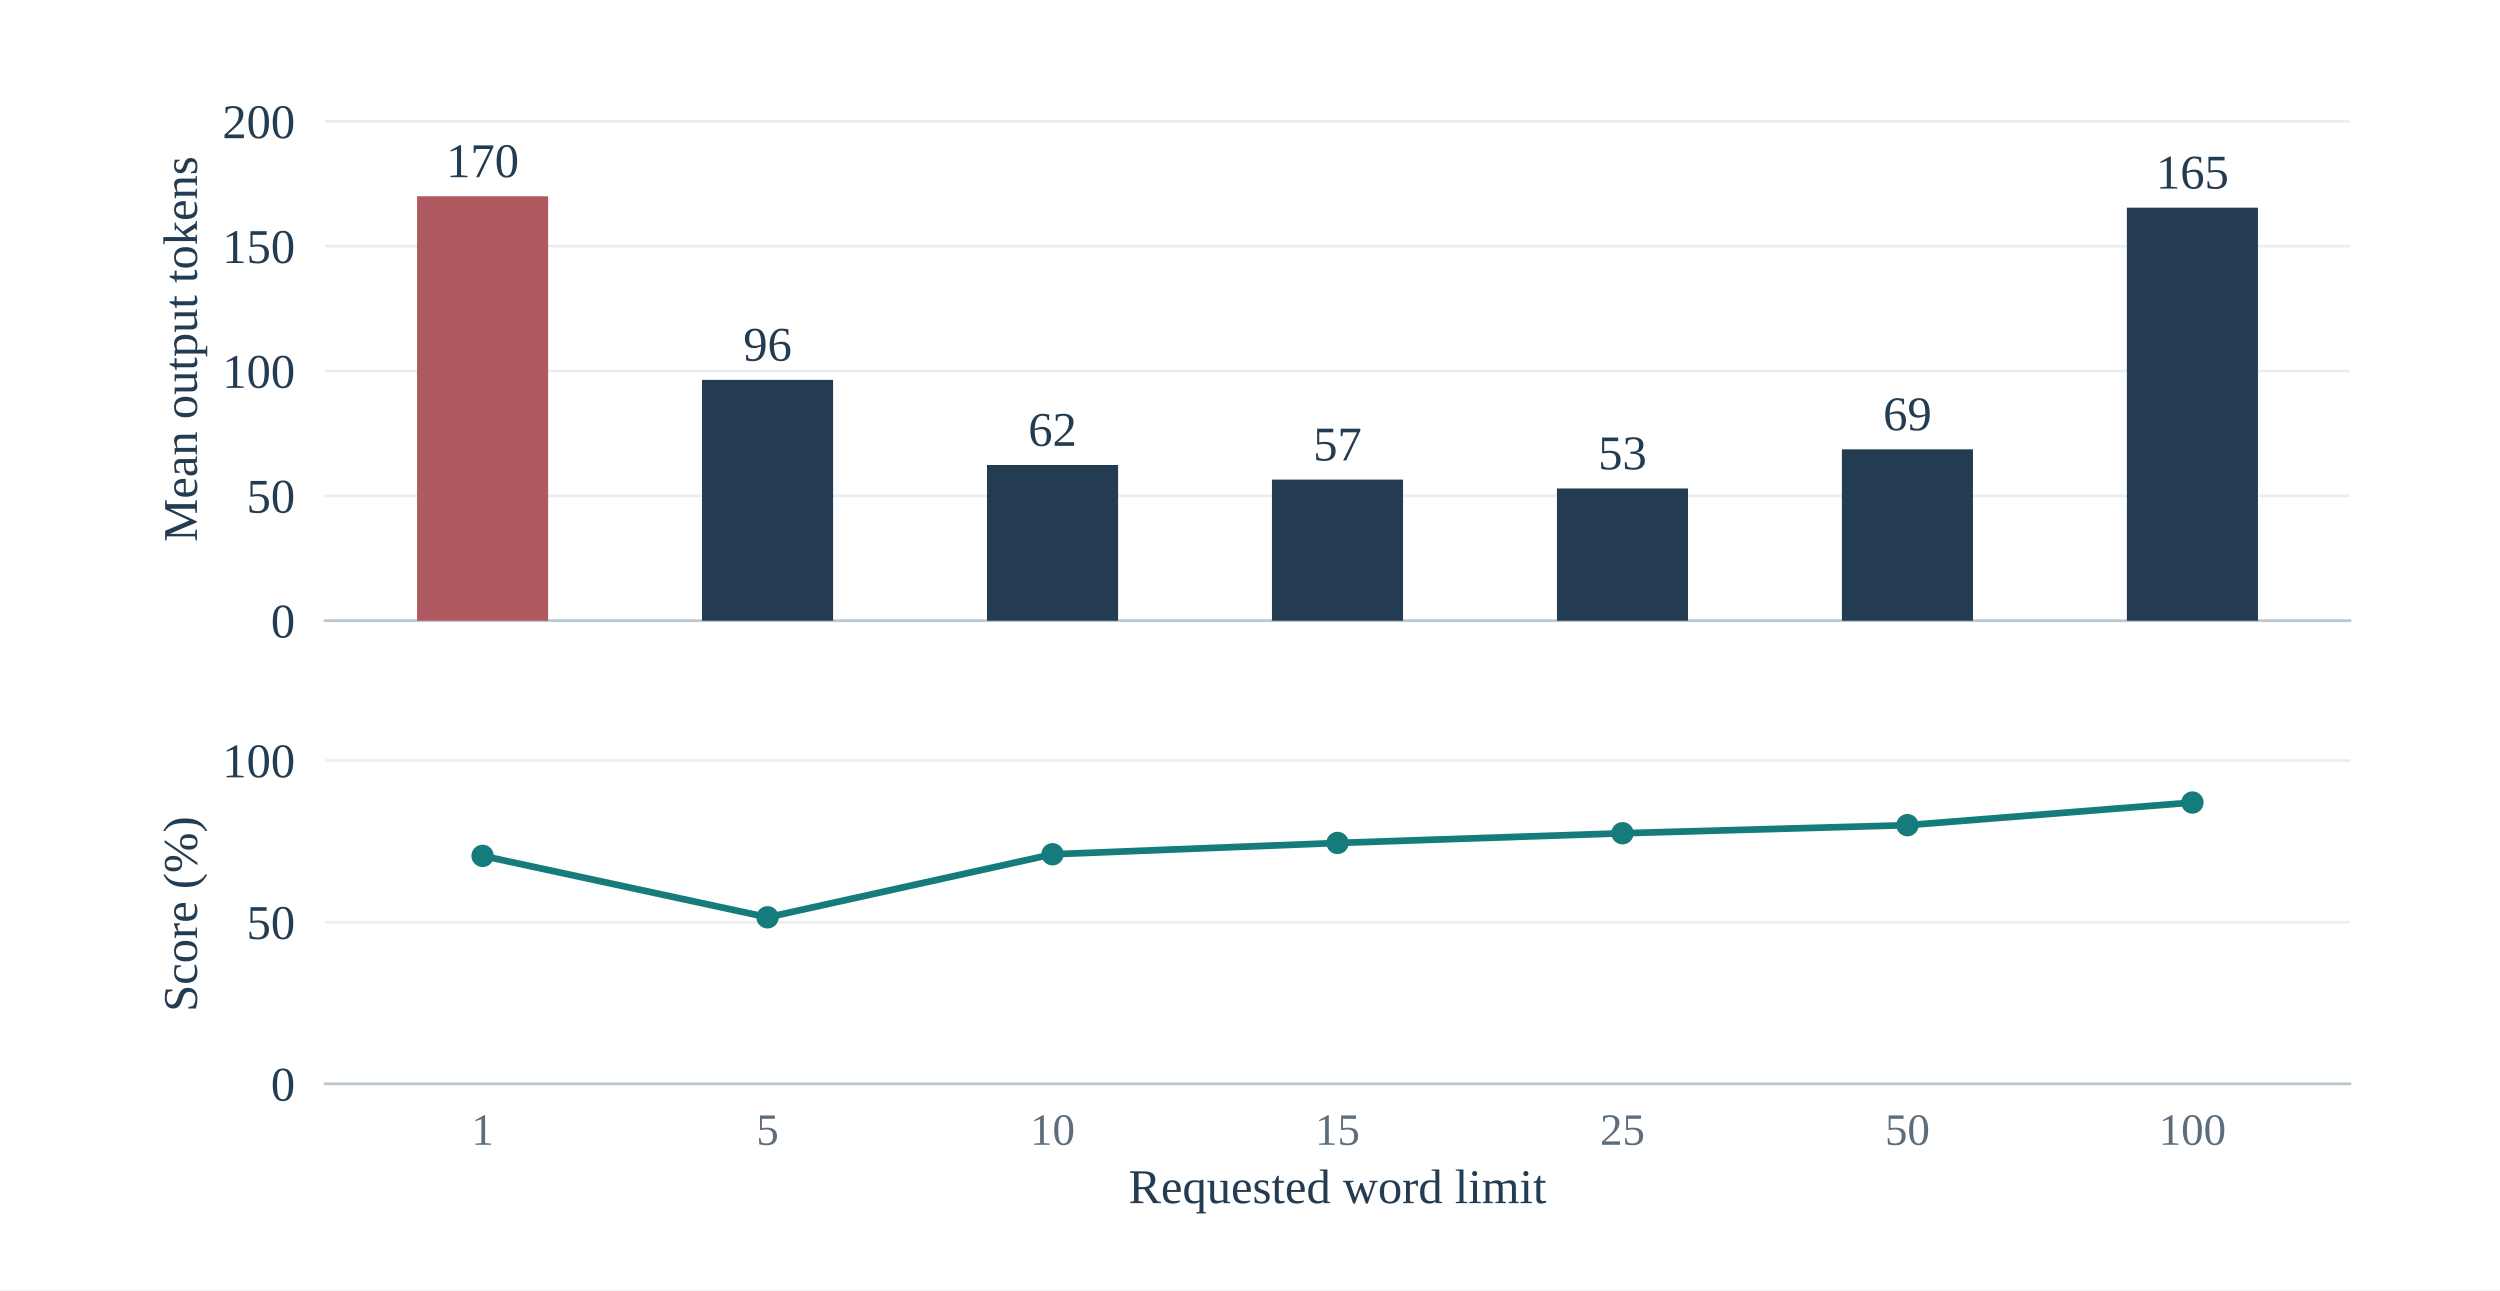
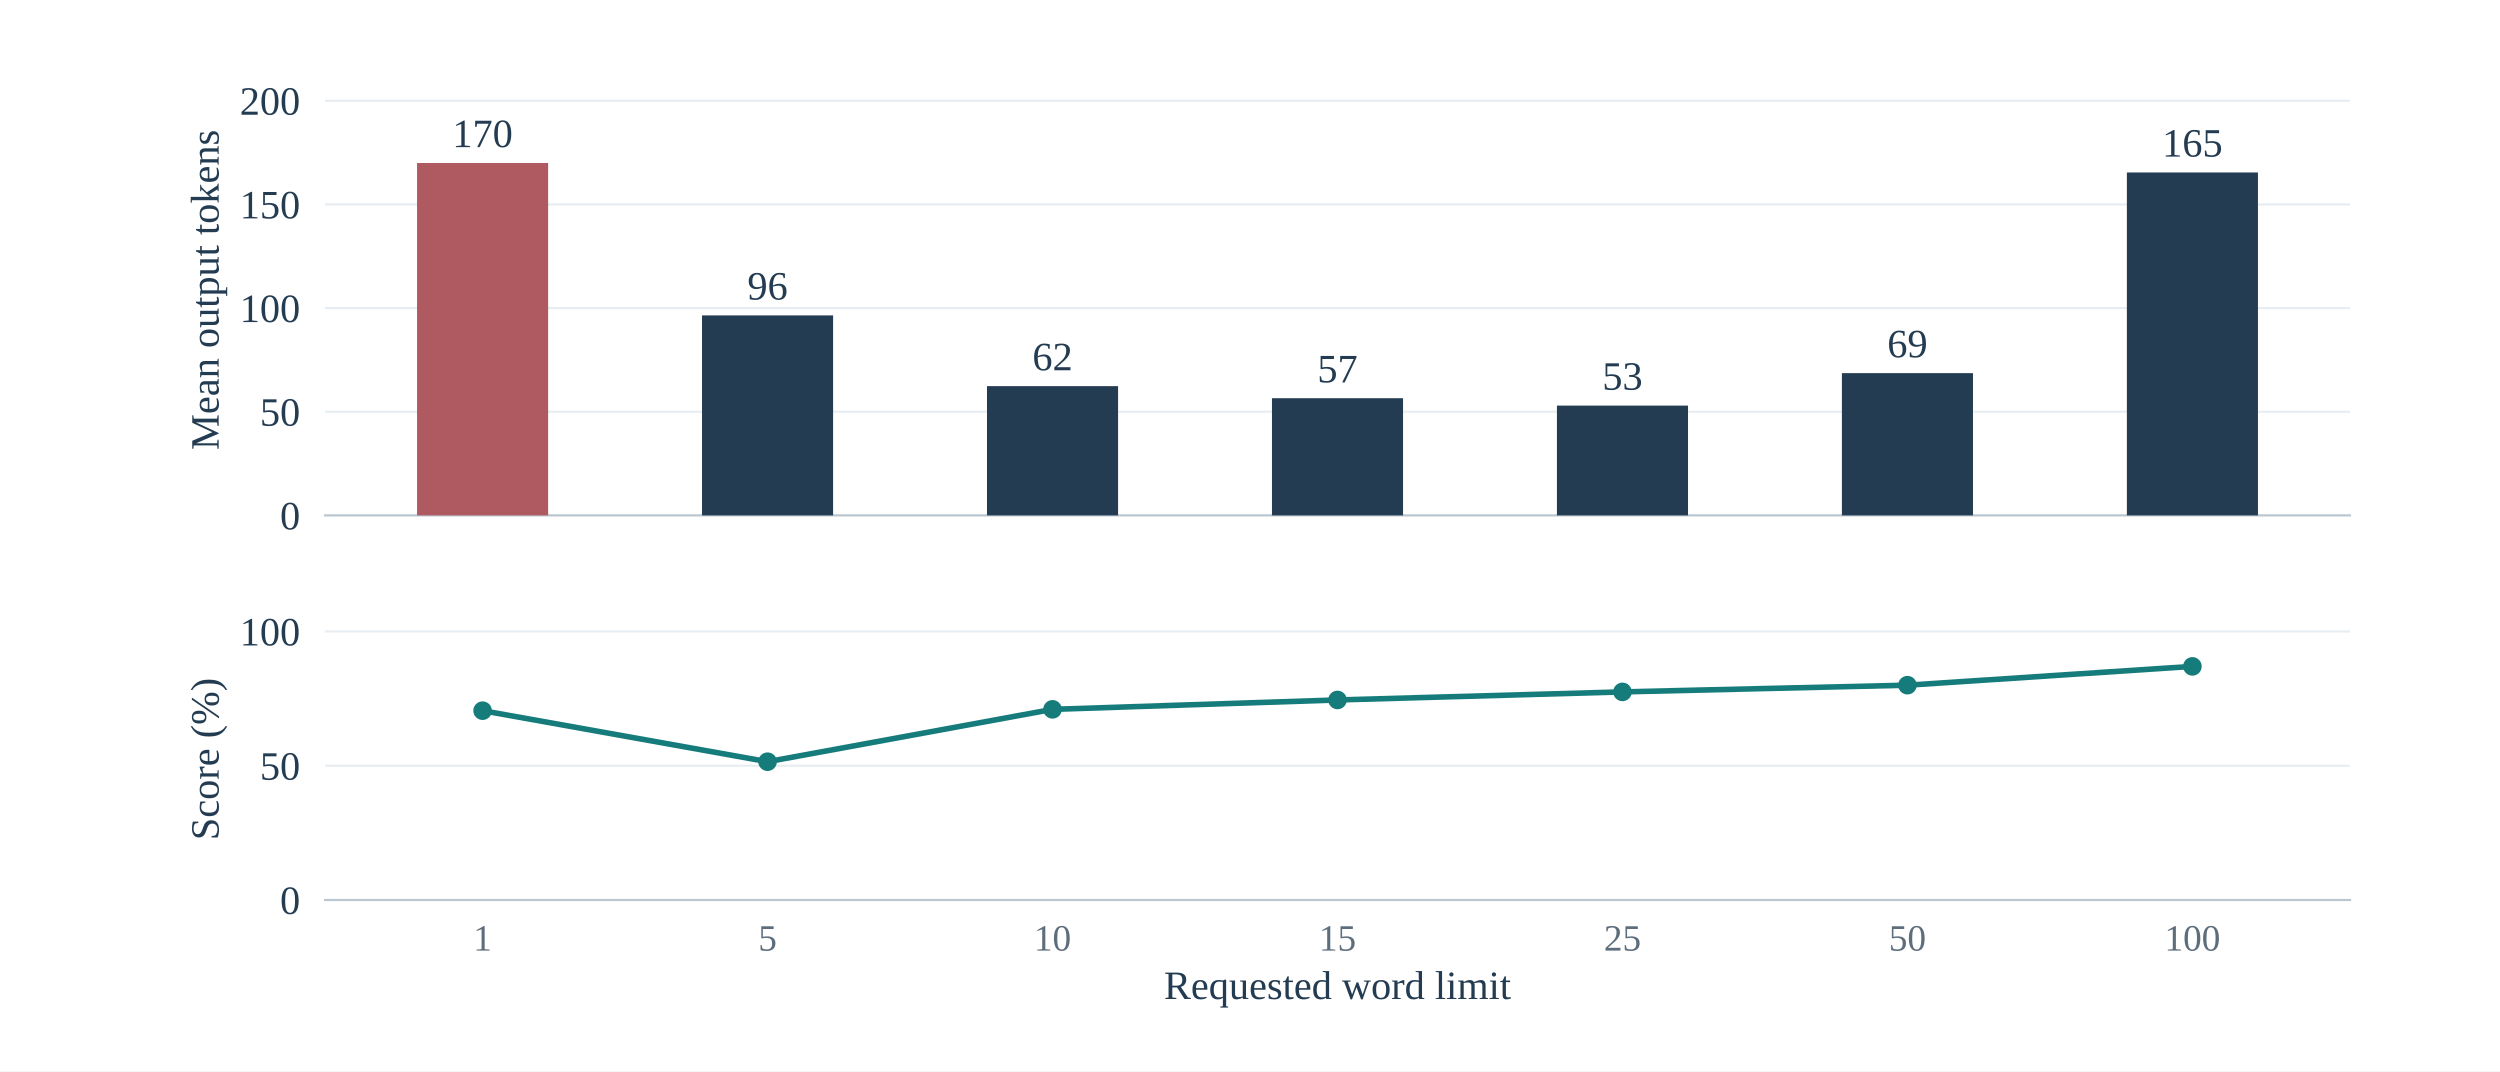
- <svg xmlns="http://www.w3.org/2000/svg" xmlns:xlink="http://www.w3.org/1999/xlink" width="669.6pt" height="345.6pt" viewBox="0 0 669.6 345.6" version="1.1">
+ <svg xmlns="http://www.w3.org/2000/svg" xmlns:xlink="http://www.w3.org/1999/xlink" width="806.4pt" height="345.6pt" viewBox="0 0 806.4 345.6" version="1.1">
  <defs>
    <style type="text/css">*{stroke-linejoin: round; stroke-linecap: butt}</style>
  </defs>
  <g id="figure_1">
    <g id="patch_1">
-       <path d="M 0 345.6  L 669.6 345.6  L 669.6 0  L 0 0  z " style="fill: #ffffff" />
+       <path d="M 0 345.6  L 806.4 345.6  L 806.4 0  L 0 0  z " style="fill: #ffffff" />
    </g>
    <g id="axes_1">
      <g id="patch_2">
-         <path d="M 87.048 166.252  L 629.424 166.252  L 629.424 20.736  L 87.048 20.736  z " style="fill: #ffffff" />
+         <path d="M 104.832 166.252  L 758.016 166.252  L 758.016 20.736  L 104.832 20.736  z " style="fill: #ffffff" />
      </g>
      <g id="matplotlib.axis_1">
        <g id="xtick_1">
          <g id="line2d_1" />
        </g>
        <g id="xtick_2">
          <g id="line2d_2" />
        </g>
        <g id="xtick_3">
          <g id="line2d_3" />
        </g>
        <g id="xtick_4">
          <g id="line2d_4" />
        </g>
        <g id="xtick_5">
          <g id="line2d_5" />
        </g>
        <g id="xtick_6">
          <g id="line2d_6" />
        </g>
        <g id="xtick_7">
          <g id="line2d_7" />
        </g>
      </g>
      <g id="matplotlib.axis_2">
        <g id="ytick_1">
          <g id="line2d_8">
-             <path d="M 87.048 166.252  L 629.424 166.252  " clip-path="url(#peafe79a0af)" style="fill: none; stroke: #e7edf1; stroke-width: 0.7; stroke-linecap: square" />
+             <path d="M 104.832 166.252  L 758.016 166.252  " clip-path="url(#p068d7bb5d2)" style="fill: none; stroke: #e7edf1; stroke-width: 0.7; stroke-linecap: square" />
          </g>
          <g id="line2d_9" />
          <g id="text_1">
-             <text style="font-size: 13px; font-family: 'Times New Roman'; text-anchor: end; fill: #243c52" x="79.048" y="170.759" transform="rotate(-0 79.048 170.7586)">0</text>
+             <text style="font-size: 13px; font-family: 'Times New Roman'; text-anchor: end; fill: #243c52" x="96.832" y="170.759" transform="rotate(-0 96.832 170.7586)">0</text>
          </g>
        </g>
        <g id="ytick_2">
          <g id="line2d_10">
-             <path d="M 87.048 132.813  L 629.424 132.813  " clip-path="url(#peafe79a0af)" style="fill: none; stroke: #e7edf1; stroke-width: 0.7; stroke-linecap: square" />
+             <path d="M 104.832 132.813  L 758.016 132.813  " clip-path="url(#p068d7bb5d2)" style="fill: none; stroke: #e7edf1; stroke-width: 0.7; stroke-linecap: square" />
          </g>
          <g id="line2d_11" />
          <g id="text_2">
-             <text style="font-size: 13px; font-family: 'Times New Roman'; text-anchor: end; fill: #243c52" x="79.048" y="137.32" transform="rotate(-0 79.048 137.3201)">50</text>
+             <text style="font-size: 13px; font-family: 'Times New Roman'; text-anchor: end; fill: #243c52" x="96.832" y="137.32" transform="rotate(-0 96.832 137.3201)">50</text>
          </g>
        </g>
        <g id="ytick_3">
          <g id="line2d_12">
-             <path d="M 87.048 99.375  L 629.424 99.375  " clip-path="url(#peafe79a0af)" style="fill: none; stroke: #e7edf1; stroke-width: 0.7; stroke-linecap: square" />
+             <path d="M 104.832 99.375  L 758.016 99.375  " clip-path="url(#p068d7bb5d2)" style="fill: none; stroke: #e7edf1; stroke-width: 0.7; stroke-linecap: square" />
          </g>
          <g id="line2d_13" />
          <g id="text_3">
-             <text style="font-size: 13px; font-family: 'Times New Roman'; text-anchor: end; fill: #243c52" x="79.048" y="103.882" transform="rotate(-0 79.048 103.8816)">100</text>
+             <text style="font-size: 13px; font-family: 'Times New Roman'; text-anchor: end; fill: #243c52" x="96.832" y="103.882" transform="rotate(-0 96.832 103.8816)">100</text>
          </g>
        </g>
        <g id="ytick_4">
          <g id="line2d_14">
-             <path d="M 87.048 65.936  L 629.424 65.936  " clip-path="url(#peafe79a0af)" style="fill: none; stroke: #e7edf1; stroke-width: 0.7; stroke-linecap: square" />
+             <path d="M 104.832 65.936  L 758.016 65.936  " clip-path="url(#p068d7bb5d2)" style="fill: none; stroke: #e7edf1; stroke-width: 0.7; stroke-linecap: square" />
          </g>
          <g id="line2d_15" />
          <g id="text_4">
-             <text style="font-size: 13px; font-family: 'Times New Roman'; text-anchor: end; fill: #243c52" x="79.048" y="70.443" transform="rotate(-0 79.048 70.44313)">150</text>
+             <text style="font-size: 13px; font-family: 'Times New Roman'; text-anchor: end; fill: #243c52" x="96.832" y="70.443" transform="rotate(-0 96.832 70.44313)">150</text>
          </g>
        </g>
        <g id="ytick_5">
          <g id="line2d_16">
-             <path d="M 87.048 32.498  L 629.424 32.498  " clip-path="url(#peafe79a0af)" style="fill: none; stroke: #e7edf1; stroke-width: 0.7; stroke-linecap: square" />
+             <path d="M 104.832 32.498  L 758.016 32.498  " clip-path="url(#p068d7bb5d2)" style="fill: none; stroke: #e7edf1; stroke-width: 0.7; stroke-linecap: square" />
          </g>
          <g id="line2d_17" />
          <g id="text_5">
-             <text style="font-size: 13px; font-family: 'Times New Roman'; text-anchor: end; fill: #243c52" x="79.048" y="37.005" transform="rotate(-0 79.048 37.00463)">200</text>
+             <text style="font-size: 13px; font-family: 'Times New Roman'; text-anchor: end; fill: #243c52" x="96.832" y="37.005" transform="rotate(-0 96.832 37.00463)">200</text>
          </g>
        </g>
        <g id="text_6">
-           <text style="font-size: 13px; font-family: 'Times New Roman'; text-anchor: middle; fill: #243c52" x="52.742" y="93.494" transform="rotate(-90 52.74234 93.49389)">Mean output tokens</text>
+           <text style="font-size: 13px; font-family: 'Times New Roman'; text-anchor: middle; fill: #243c52" x="70.526" y="93.494" transform="rotate(-90 70.52634 93.49389)">Mean output tokens</text>
        </g>
      </g>
      <g id="patch_3">
-         <path d="M 87.048 166.252  L 629.424 166.252  " style="fill: none; stroke: #bbc7d0; stroke-width: 0.7; stroke-linejoin: miter; stroke-linecap: square" />
+         <path d="M 104.832 166.252  L 758.016 166.252  " style="fill: none; stroke: #bbc7d0; stroke-width: 0.7; stroke-linejoin: miter; stroke-linecap: square" />
      </g>
      <g id="patch_4">
-         <path d="M 111.701 166.252  L 146.812 166.252  L 146.812 52.568  L 111.701 52.568  z " clip-path="url(#peafe79a0af)" style="fill: #af5961" />
+         <path d="M 134.522 166.252  L 176.805 166.252  L 176.805 52.568  L 134.522 52.568  z " clip-path="url(#p068d7bb5d2)" style="fill: #af5961" />
      </g>
      <g id="patch_5">
-         <path d="M 188.028 166.252  L 223.138 166.252  L 223.138 101.736  L 188.028 101.736  z " clip-path="url(#peafe79a0af)" style="fill: #243c52" />
+         <path d="M 226.442 166.252  L 268.725 166.252  L 268.725 101.736  L 226.442 101.736  z " clip-path="url(#p068d7bb5d2)" style="fill: #243c52" />
      </g>
      <g id="patch_6">
-         <path d="M 264.354 166.252  L 299.465 166.252  L 299.465 124.544  L 264.354 124.544  z " clip-path="url(#peafe79a0af)" style="fill: #243c52" />
+         <path d="M 318.362 166.252  L 360.646 166.252  L 360.646 124.544  L 318.362 124.544  z " clip-path="url(#p068d7bb5d2)" style="fill: #243c52" />
      </g>
      <g id="patch_7">
-         <path d="M 340.681 166.252  L 375.791 166.252  L 375.791 128.45  L 340.681 128.45  z " clip-path="url(#peafe79a0af)" style="fill: #243c52" />
+         <path d="M 410.282 166.252  L 452.566 166.252  L 452.566 128.45  L 410.282 128.45  z " clip-path="url(#p068d7bb5d2)" style="fill: #243c52" />
      </g>
      <g id="patch_8">
-         <path d="M 417.007 166.252  L 452.118 166.252  L 452.118 130.824  L 417.007 130.824  z " clip-path="url(#peafe79a0af)" style="fill: #243c52" />
+         <path d="M 502.202 166.252  L 544.486 166.252  L 544.486 130.824  L 502.202 130.824  z " clip-path="url(#p068d7bb5d2)" style="fill: #243c52" />
      </g>
      <g id="patch_9">
-         <path d="M 493.334 166.252  L 528.444 166.252  L 528.444 120.357  L 493.334 120.357  z " clip-path="url(#peafe79a0af)" style="fill: #243c52" />
+         <path d="M 594.123 166.252  L 636.406 166.252  L 636.406 120.357  L 594.123 120.357  z " clip-path="url(#p068d7bb5d2)" style="fill: #243c52" />
      </g>
      <g id="patch_10">
-         <path d="M 569.66 166.252  L 604.771 166.252  L 604.771 55.624  L 569.66 55.624  z " clip-path="url(#peafe79a0af)" style="fill: #243c52" />
+         <path d="M 686.043 166.252  L 728.326 166.252  L 728.326 55.624  L 686.043 55.624  z " clip-path="url(#p068d7bb5d2)" style="fill: #243c52" />
      </g>
      <g id="text_7">
-         <text style="font-size: 13px; font-family: 'Times New Roman'; text-anchor: middle; fill: #243c52" x="129.257" y="47.452" transform="rotate(-0 129.2565 47.45179)">170</text>
+         <text style="font-size: 13px; font-family: 'Times New Roman'; text-anchor: middle; fill: #243c52" x="155.664" y="47.452" transform="rotate(-0 155.6638 47.45179)">170</text>
      </g>
      <g id="text_8">
-         <text style="font-size: 13px; font-family: 'Times New Roman'; text-anchor: middle; fill: #243c52" x="205.583" y="96.62" transform="rotate(-0 205.583 96.61976)">96</text>
+         <text style="font-size: 13px; font-family: 'Times New Roman'; text-anchor: middle; fill: #243c52" x="247.584" y="96.62" transform="rotate(-0 247.5839 96.61976)">96</text>
      </g>
      <g id="text_9">
-         <text style="font-size: 13px; font-family: 'Times New Roman'; text-anchor: middle; fill: #243c52" x="281.91" y="119.428" transform="rotate(-0 281.9095 119.4282)">62</text>
+         <text style="font-size: 13px; font-family: 'Times New Roman'; text-anchor: middle; fill: #243c52" x="339.504" y="119.428" transform="rotate(-0 339.5039 119.4282)">62</text>
      </g>
      <g id="text_10">
-         <text style="font-size: 13px; font-family: 'Times New Roman'; text-anchor: middle; fill: #243c52" x="358.236" y="123.334" transform="rotate(-0 358.236 123.3338)">57</text>
+         <text style="font-size: 13px; font-family: 'Times New Roman'; text-anchor: middle; fill: #243c52" x="431.424" y="123.334" transform="rotate(-0 431.424 123.3338)">57</text>
      </g>
      <g id="text_11">
-         <text style="font-size: 13px; font-family: 'Times New Roman'; text-anchor: middle; fill: #243c52" x="434.562" y="125.708" transform="rotate(-0 434.5625 125.7079)">53</text>
+         <text style="font-size: 13px; font-family: 'Times New Roman'; text-anchor: middle; fill: #243c52" x="523.344" y="125.708" transform="rotate(-0 523.3441 125.7079)">53</text>
      </g>
      <g id="text_12">
-         <text style="font-size: 13px; font-family: 'Times New Roman'; text-anchor: middle; fill: #243c52" x="510.889" y="115.242" transform="rotate(-0 510.889 115.2417)">69</text>
+         <text style="font-size: 13px; font-family: 'Times New Roman'; text-anchor: middle; fill: #243c52" x="615.264" y="115.242" transform="rotate(-0 615.2641 115.2417)">69</text>
      </g>
      <g id="text_13">
-         <text style="font-size: 13px; font-family: 'Times New Roman'; text-anchor: middle; fill: #243c52" x="587.215" y="50.508" transform="rotate(-0 587.2155 50.50807)">165</text>
+         <text style="font-size: 13px; font-family: 'Times New Roman'; text-anchor: middle; fill: #243c52" x="707.184" y="50.508" transform="rotate(-0 707.1842 50.50807)">165</text>
      </g>
    </g>
    <g id="axes_2">
      <g id="patch_11">
-         <path d="M 87.048 290.304  L 629.424 290.304  L 629.424 199.357  L 87.048 199.357  z " style="fill: #ffffff" />
+         <path d="M 104.832 290.304  L 758.016 290.304  L 758.016 199.357  L 104.832 199.357  z " style="fill: #ffffff" />
      </g>
      <g id="matplotlib.axis_3">
        <g id="xtick_8">
          <g id="line2d_18" />
          <g id="text_14">
-             <text style="font-size: 12px; font-family: 'Times New Roman'; text-anchor: middle; fill: #5d6d7c" x="129.257" y="306.624" transform="rotate(-0 129.2565 306.6243)">1</text>
+             <text style="font-size: 12px; font-family: 'Times New Roman'; text-anchor: middle; fill: #5d6d7c" x="155.664" y="306.624" transform="rotate(-0 155.6638 306.6243)">1</text>
          </g>
        </g>
        <g id="xtick_9">
          <g id="line2d_19" />
          <g id="text_15">
-             <text style="font-size: 12px; font-family: 'Times New Roman'; text-anchor: middle; fill: #5d6d7c" x="205.583" y="306.624" transform="rotate(-0 205.583 306.6243)">5</text>
+             <text style="font-size: 12px; font-family: 'Times New Roman'; text-anchor: middle; fill: #5d6d7c" x="247.584" y="306.624" transform="rotate(-0 247.5839 306.6243)">5</text>
          </g>
        </g>
        <g id="xtick_10">
          <g id="line2d_20" />
          <g id="text_16">
-             <text style="font-size: 12px; font-family: 'Times New Roman'; text-anchor: middle; fill: #5d6d7c" x="281.91" y="306.624" transform="rotate(-0 281.9095 306.6243)">10</text>
+             <text style="font-size: 12px; font-family: 'Times New Roman'; text-anchor: middle; fill: #5d6d7c" x="339.504" y="306.624" transform="rotate(-0 339.5039 306.6243)">10</text>
          </g>
        </g>
        <g id="xtick_11">
          <g id="line2d_21" />
          <g id="text_17">
-             <text style="font-size: 12px; font-family: 'Times New Roman'; text-anchor: middle; fill: #5d6d7c" x="358.236" y="306.624" transform="rotate(-0 358.236 306.6243)">15</text>
+             <text style="font-size: 12px; font-family: 'Times New Roman'; text-anchor: middle; fill: #5d6d7c" x="431.424" y="306.624" transform="rotate(-0 431.424 306.6243)">15</text>
          </g>
        </g>
        <g id="xtick_12">
          <g id="line2d_22" />
          <g id="text_18">
-             <text style="font-size: 12px; font-family: 'Times New Roman'; text-anchor: middle; fill: #5d6d7c" x="434.562" y="306.624" transform="rotate(-0 434.5625 306.6243)">25</text>
+             <text style="font-size: 12px; font-family: 'Times New Roman'; text-anchor: middle; fill: #5d6d7c" x="523.344" y="306.624" transform="rotate(-0 523.3441 306.6243)">25</text>
          </g>
        </g>
        <g id="xtick_13">
          <g id="line2d_23" />
          <g id="text_19">
-             <text style="font-size: 12px; font-family: 'Times New Roman'; text-anchor: middle; fill: #5d6d7c" x="510.889" y="306.624" transform="rotate(-0 510.889 306.6243)">50</text>
+             <text style="font-size: 12px; font-family: 'Times New Roman'; text-anchor: middle; fill: #5d6d7c" x="615.264" y="306.624" transform="rotate(-0 615.2641 306.6243)">50</text>
          </g>
        </g>
        <g id="xtick_14">
          <g id="line2d_24" />
          <g id="text_20">
-             <text style="font-size: 12px; font-family: 'Times New Roman'; text-anchor: middle; fill: #5d6d7c" x="587.215" y="306.624" transform="rotate(-0 587.2155 306.6243)">100</text>
+             <text style="font-size: 12px; font-family: 'Times New Roman'; text-anchor: middle; fill: #5d6d7c" x="707.184" y="306.624" transform="rotate(-0 707.1842 306.6243)">100</text>
          </g>
        </g>
        <g id="text_21">
-           <text style="font-size: 13px; font-family: 'Times New Roman'; text-anchor: middle; fill: #243c52" x="358.236" y="322.241" transform="rotate(-0 358.236 322.241)">Requested word limit</text>
+           <text style="font-size: 13px; font-family: 'Times New Roman'; text-anchor: middle; fill: #243c52" x="431.424" y="322.241" transform="rotate(-0 431.424 322.241)">Requested word limit</text>
        </g>
      </g>
      <g id="matplotlib.axis_4">
        <g id="ytick_6">
          <g id="line2d_25">
-             <path d="M 87.048 290.304  L 629.424 290.304  " clip-path="url(#p5e993a20c7)" style="fill: none; stroke: #e7edf1; stroke-width: 0.7; stroke-linecap: square" />
+             <path d="M 104.832 290.304  L 758.016 290.304  " clip-path="url(#p2095ffcd35)" style="fill: none; stroke: #e7edf1; stroke-width: 0.7; stroke-linecap: square" />
          </g>
          <g id="line2d_26" />
          <g id="text_22">
-             <text style="font-size: 13px; font-family: 'Times New Roman'; text-anchor: end; fill: #243c52" x="79.048" y="294.811" transform="rotate(-0 79.048 294.8108)">0</text>
+             <text style="font-size: 13px; font-family: 'Times New Roman'; text-anchor: end; fill: #243c52" x="96.832" y="294.811" transform="rotate(-0 96.832 294.8108)">0</text>
          </g>
        </g>
        <g id="ytick_7">
          <g id="line2d_27">
-             <path d="M 87.048 246.996  L 629.424 246.996  " clip-path="url(#p5e993a20c7)" style="fill: none; stroke: #e7edf1; stroke-width: 0.7; stroke-linecap: square" />
+             <path d="M 104.832 246.996  L 758.016 246.996  " clip-path="url(#p2095ffcd35)" style="fill: none; stroke: #e7edf1; stroke-width: 0.7; stroke-linecap: square" />
          </g>
          <g id="line2d_28" />
          <g id="text_23">
-             <text style="font-size: 13px; font-family: 'Times New Roman'; text-anchor: end; fill: #243c52" x="79.048" y="251.503" transform="rotate(-0 79.048 251.5026)">50</text>
+             <text style="font-size: 13px; font-family: 'Times New Roman'; text-anchor: end; fill: #243c52" x="96.832" y="251.503" transform="rotate(-0 96.832 251.5026)">50</text>
          </g>
        </g>
        <g id="ytick_8">
          <g id="line2d_29">
-             <path d="M 87.048 203.687  L 629.424 203.687  " clip-path="url(#p5e993a20c7)" style="fill: none; stroke: #e7edf1; stroke-width: 0.7; stroke-linecap: square" />
+             <path d="M 104.832 203.687  L 758.016 203.687  " clip-path="url(#p2095ffcd35)" style="fill: none; stroke: #e7edf1; stroke-width: 0.7; stroke-linecap: square" />
          </g>
          <g id="line2d_30" />
          <g id="text_24">
-             <text style="font-size: 13px; font-family: 'Times New Roman'; text-anchor: end; fill: #243c52" x="79.048" y="208.194" transform="rotate(-0 79.048 208.1943)">100</text>
+             <text style="font-size: 13px; font-family: 'Times New Roman'; text-anchor: end; fill: #243c52" x="96.832" y="208.194" transform="rotate(-0 96.832 208.1943)">100</text>
          </g>
        </g>
        <g id="text_25">
-           <text style="font-size: 13px; font-family: 'Times New Roman'; text-anchor: middle; fill: #243c52" x="52.742" y="244.83" transform="rotate(-90 52.74234 244.8303)">Score (%)</text>
+           <text style="font-size: 13px; font-family: 'Times New Roman'; text-anchor: middle; fill: #243c52" x="70.526" y="244.83" transform="rotate(-90 70.52634 244.8303)">Score (%)</text>
        </g>
      </g>
      <g id="line2d_31">
-         <path d="M 129.257 229.239  L 205.583 245.696  L 281.91 228.806  L 358.236 225.775  L 434.562 223.176  L 510.889 221.011  L 587.215 214.948  " clip-path="url(#p5e993a20c7)" style="fill: none; stroke: #167b7b; stroke-width: 1.8; stroke-linecap: square" />
+         <path d="M 155.664 229.239  L 247.584 245.696  L 339.504 228.806  L 431.424 225.775  L 523.344 223.176  L 615.264 221.011  L 707.184 214.948  " clip-path="url(#p2095ffcd35)" style="fill: none; stroke: #167b7b; stroke-width: 1.8; stroke-linecap: square" />
        <defs>
-           <path id="m20adc10889" d="M 0 2.5  C 0.663 2.5 1.299 2.237 1.768 1.768  C 2.237 1.299 2.5 0.663 2.5 0  C 2.5 -0.663 2.237 -1.299 1.768 -1.768  C 1.299 -2.237 0.663 -2.5 0 -2.5  C -0.663 -2.5 -1.299 -2.237 -1.768 -1.768  C -2.237 -1.299 -2.5 -0.663 -2.5 0  C -2.5 0.663 -2.237 1.299 -1.768 1.768  C -1.299 2.237 -0.663 2.5 0 2.5  z " style="stroke: #167b7b" />
+           <path id="m0dbb13f9b2" d="M 0 2.5  C 0.663 2.5 1.299 2.237 1.768 1.768  C 2.237 1.299 2.5 0.663 2.5 0  C 2.5 -0.663 2.237 -1.299 1.768 -1.768  C 1.299 -2.237 0.663 -2.5 0 -2.5  C -0.663 -2.5 -1.299 -2.237 -1.768 -1.768  C -2.237 -1.299 -2.5 -0.663 -2.5 0  C -2.5 0.663 -2.237 1.299 -1.768 1.768  C -1.299 2.237 -0.663 2.5 0 2.5  z " style="stroke: #167b7b" />
        </defs>
-         <g clip-path="url(#p5e993a20c7)">
-           <use xlink:href="#m20adc10889" x="129.257" y="229.239" style="fill: #167b7b; stroke: #167b7b" />
-           <use xlink:href="#m20adc10889" x="205.583" y="245.696" style="fill: #167b7b; stroke: #167b7b" />
-           <use xlink:href="#m20adc10889" x="281.91" y="228.806" style="fill: #167b7b; stroke: #167b7b" />
-           <use xlink:href="#m20adc10889" x="358.236" y="225.775" style="fill: #167b7b; stroke: #167b7b" />
-           <use xlink:href="#m20adc10889" x="434.562" y="223.176" style="fill: #167b7b; stroke: #167b7b" />
-           <use xlink:href="#m20adc10889" x="510.889" y="221.011" style="fill: #167b7b; stroke: #167b7b" />
-           <use xlink:href="#m20adc10889" x="587.215" y="214.948" style="fill: #167b7b; stroke: #167b7b" />
+         <g clip-path="url(#p2095ffcd35)">
+           <use xlink:href="#m0dbb13f9b2" x="155.664" y="229.239" style="fill: #167b7b; stroke: #167b7b" />
+           <use xlink:href="#m0dbb13f9b2" x="247.584" y="245.696" style="fill: #167b7b; stroke: #167b7b" />
+           <use xlink:href="#m0dbb13f9b2" x="339.504" y="228.806" style="fill: #167b7b; stroke: #167b7b" />
+           <use xlink:href="#m0dbb13f9b2" x="431.424" y="225.775" style="fill: #167b7b; stroke: #167b7b" />
+           <use xlink:href="#m0dbb13f9b2" x="523.344" y="223.176" style="fill: #167b7b; stroke: #167b7b" />
+           <use xlink:href="#m0dbb13f9b2" x="615.264" y="221.011" style="fill: #167b7b; stroke: #167b7b" />
+           <use xlink:href="#m0dbb13f9b2" x="707.184" y="214.948" style="fill: #167b7b; stroke: #167b7b" />
        </g>
      </g>
      <g id="patch_12">
-         <path d="M 87.048 290.304  L 629.424 290.304  " style="fill: none; stroke: #bbc7d0; stroke-width: 0.7; stroke-linejoin: miter; stroke-linecap: square" />
+         <path d="M 104.832 290.304  L 758.016 290.304  " style="fill: none; stroke: #bbc7d0; stroke-width: 0.7; stroke-linejoin: miter; stroke-linecap: square" />
      </g>
    </g>
  </g>
  <defs>
-     <clipPath id="peafe79a0af">
-       <rect x="87.048" y="20.736" width="542.376" height="145.516" />
+     <clipPath id="p068d7bb5d2">
+       <rect x="104.832" y="20.736" width="653.184" height="145.516" />
    </clipPath>
-     <clipPath id="p5e993a20c7">
-       <rect x="87.048" y="199.357" width="542.376" height="90.947" />
+     <clipPath id="p2095ffcd35">
+       <rect x="104.832" y="199.357" width="653.184" height="90.947" />
    </clipPath>
  </defs>
</svg>
